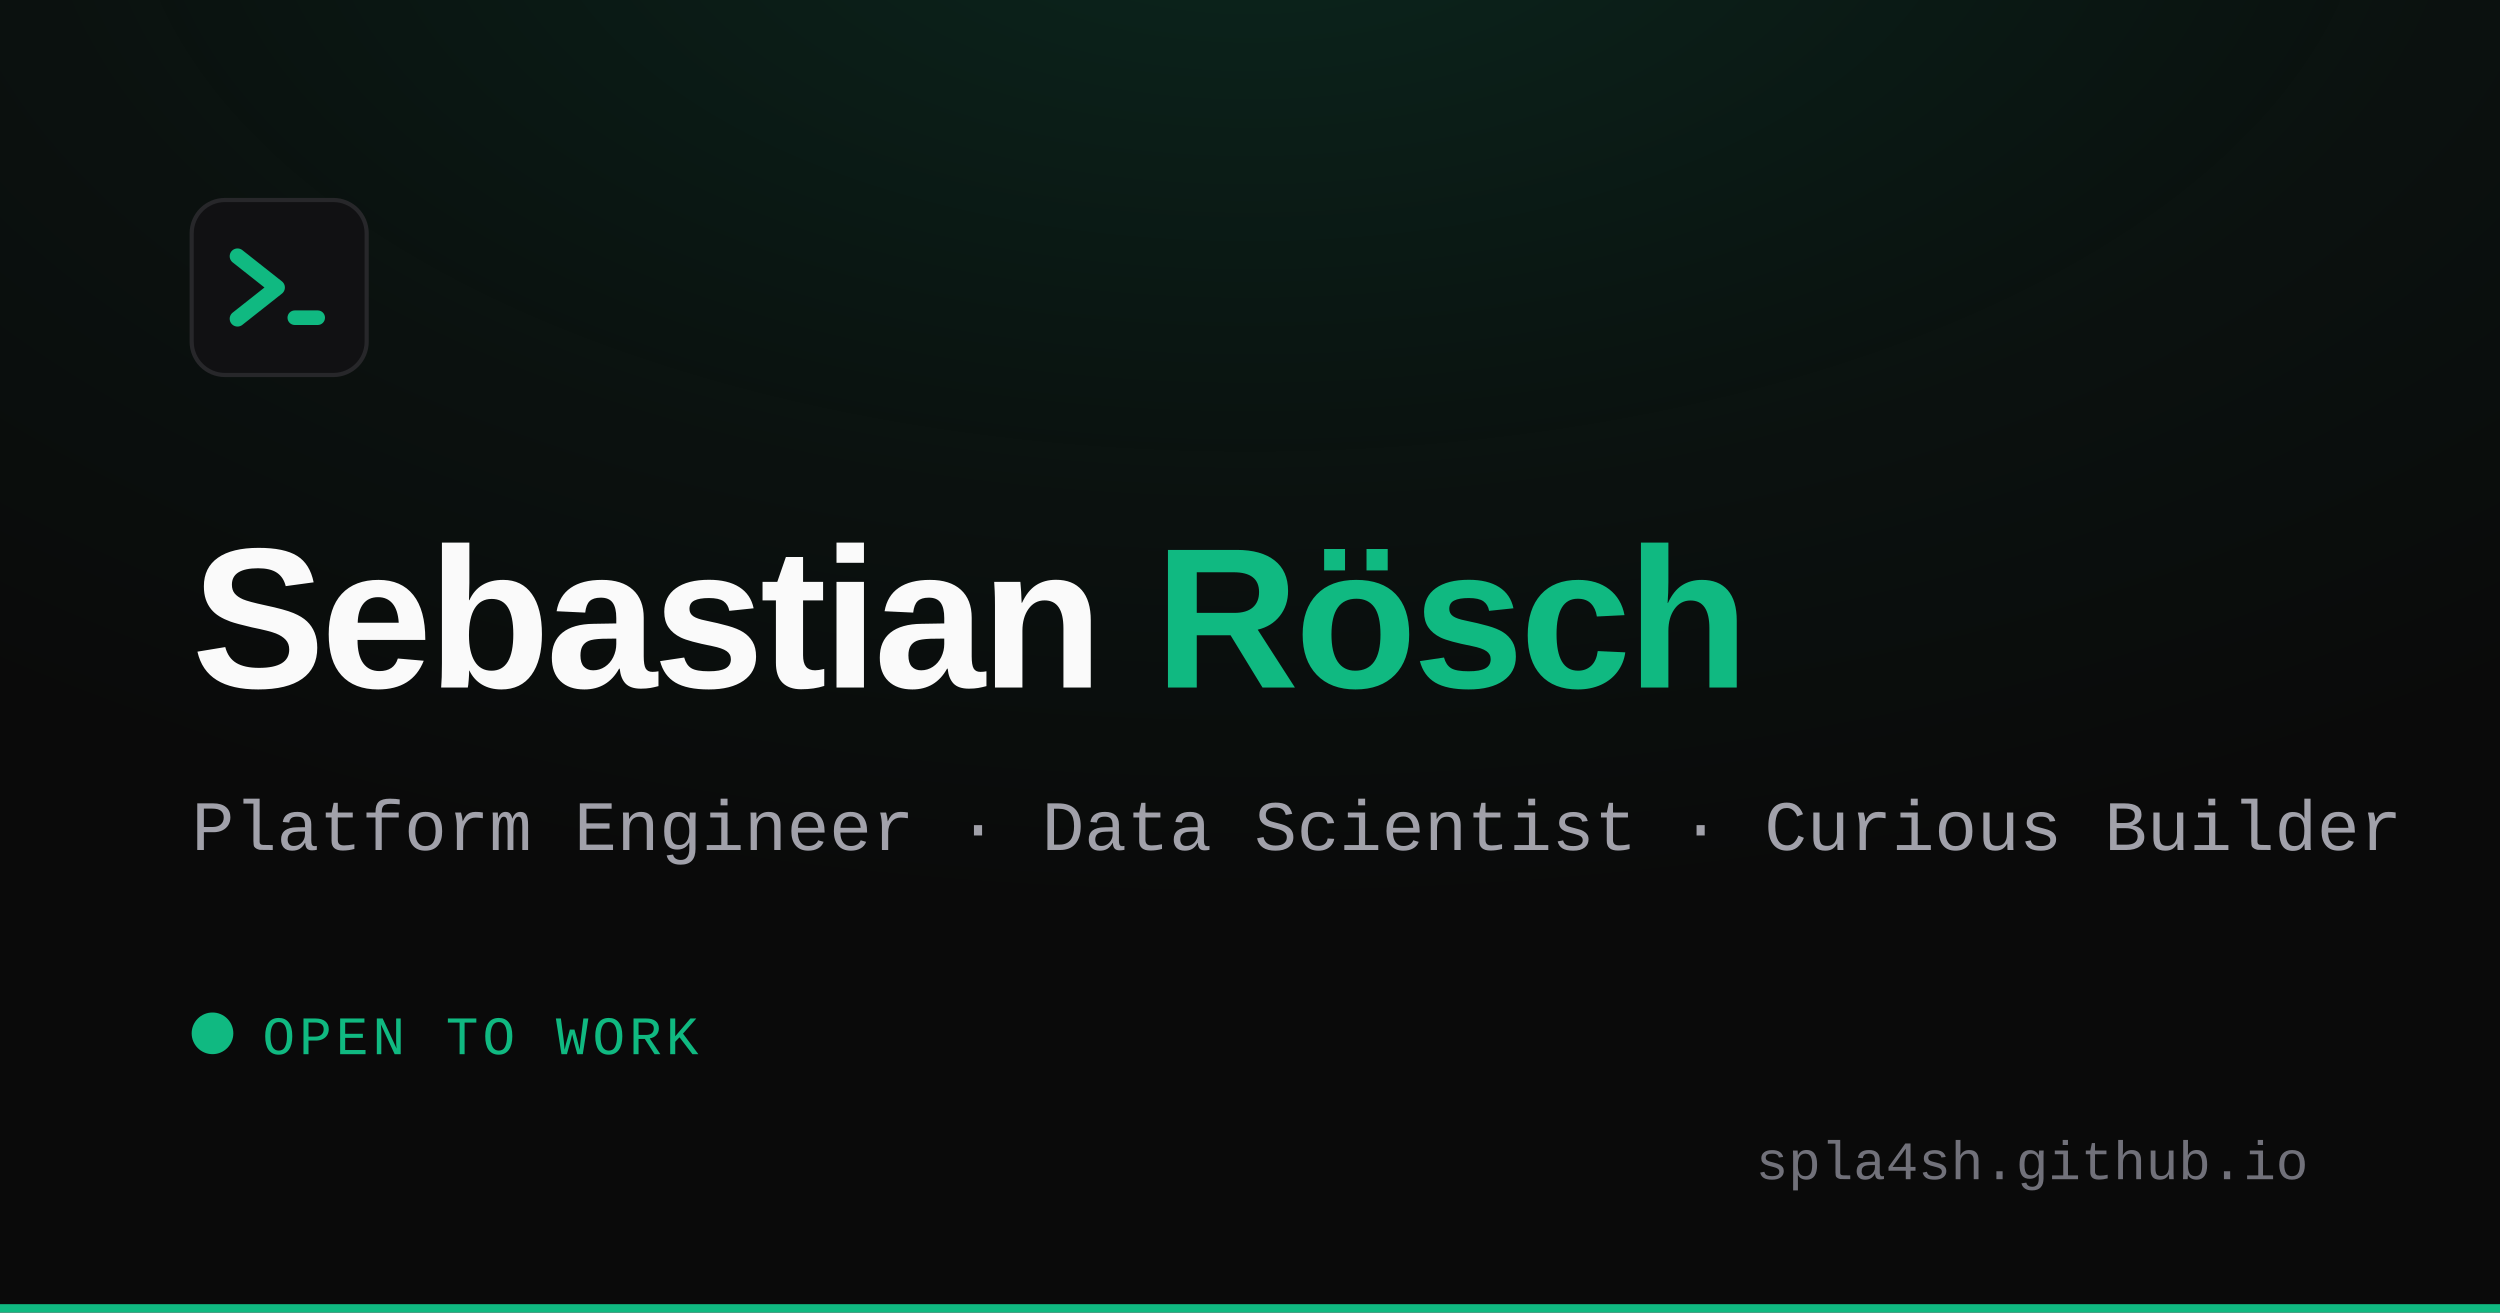
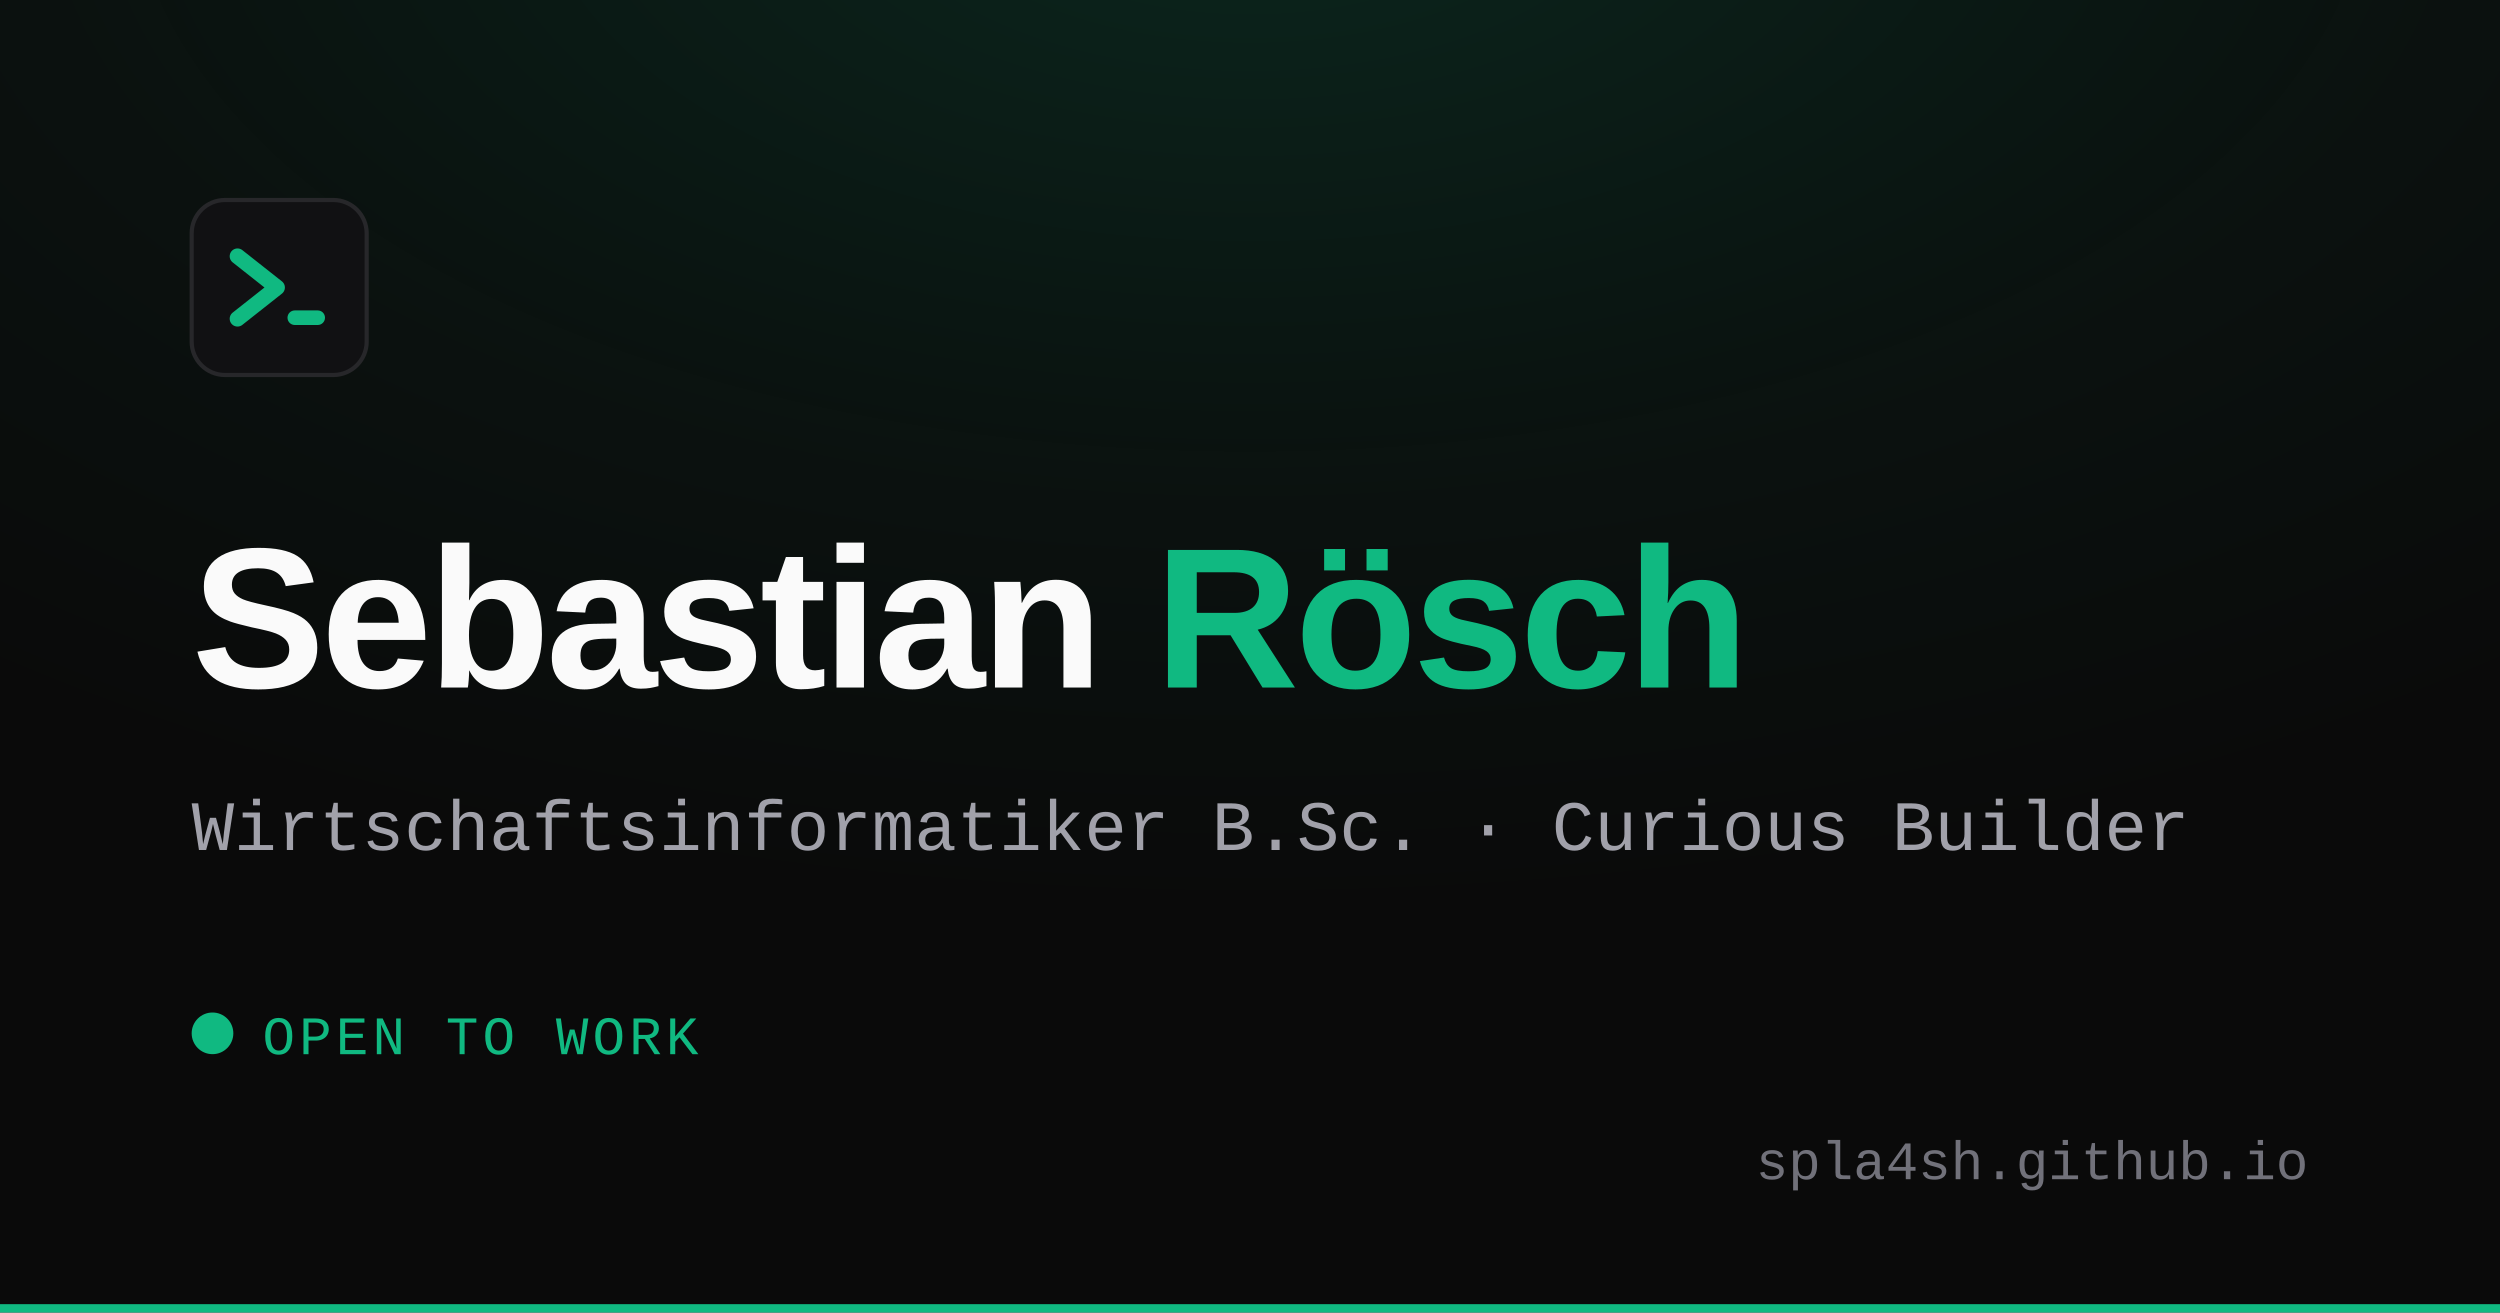
<svg xmlns="http://www.w3.org/2000/svg" width="1200" height="630" viewBox="0 0 1200 630">
  <defs>
    <radialGradient id="glow" cx="50%" cy="-10%" r="80%">
      <stop offset="0%" stop-color="#10b981" stop-opacity="0.16" />
      <stop offset="60%" stop-color="#10b981" stop-opacity="0.04" />
      <stop offset="100%" stop-color="#10b981" stop-opacity="0" />
    </radialGradient>
  </defs>
  <rect width="1200" height="630" fill="#0a0a0a" />
  <rect width="1200" height="630" fill="url(#glow)" />
  <rect x="0" y="626" width="1200" height="4" fill="#10b981" />
  <g transform="translate(92,96)">
    <rect width="84" height="84" rx="16" fill="#111113" stroke="#27272a" stroke-width="2" />
    <path d="M22 27 L41 42 L22 57" stroke="#10b981" stroke-width="7.5" stroke-linecap="round" stroke-linejoin="round" fill="none" />
    <rect x="46" y="53" width="18" height="7" rx="3.5" fill="#10b981" />
  </g>
  <text x="92" y="330" font-family="Segoe UI, Arial, sans-serif" font-size="96" font-weight="800" fill="#fafafa" letter-spacing="-2">Sebastian <tspan fill="#10b981">Rösch</tspan>
  </text>
-   <text x="92" y="408" font-family="Consolas, Courier New, monospace" font-size="34" fill="#a1a1aa">Platform Engineer · Data Scientist · Curious Builder</text>
+   <text x="92" y="408" font-family="Consolas, Courier New, monospace" font-size="34" fill="#a1a1aa">Wirtschaftsinformatiker B.Sc. · Curious Builder</text>
  <g transform="translate(92,486)">
    <circle cx="10" cy="10" r="10" fill="#10b981" />
    <text x="34" y="20" font-family="Consolas, Courier New, monospace" font-size="26" fill="#10b981" letter-spacing="2">OPEN TO WORK</text>
  </g>
  <text x="1108" y="566" text-anchor="end" font-family="Consolas, Courier New, monospace" font-size="26" fill="#71717a">spla4sh.github.io</text>
</svg>
